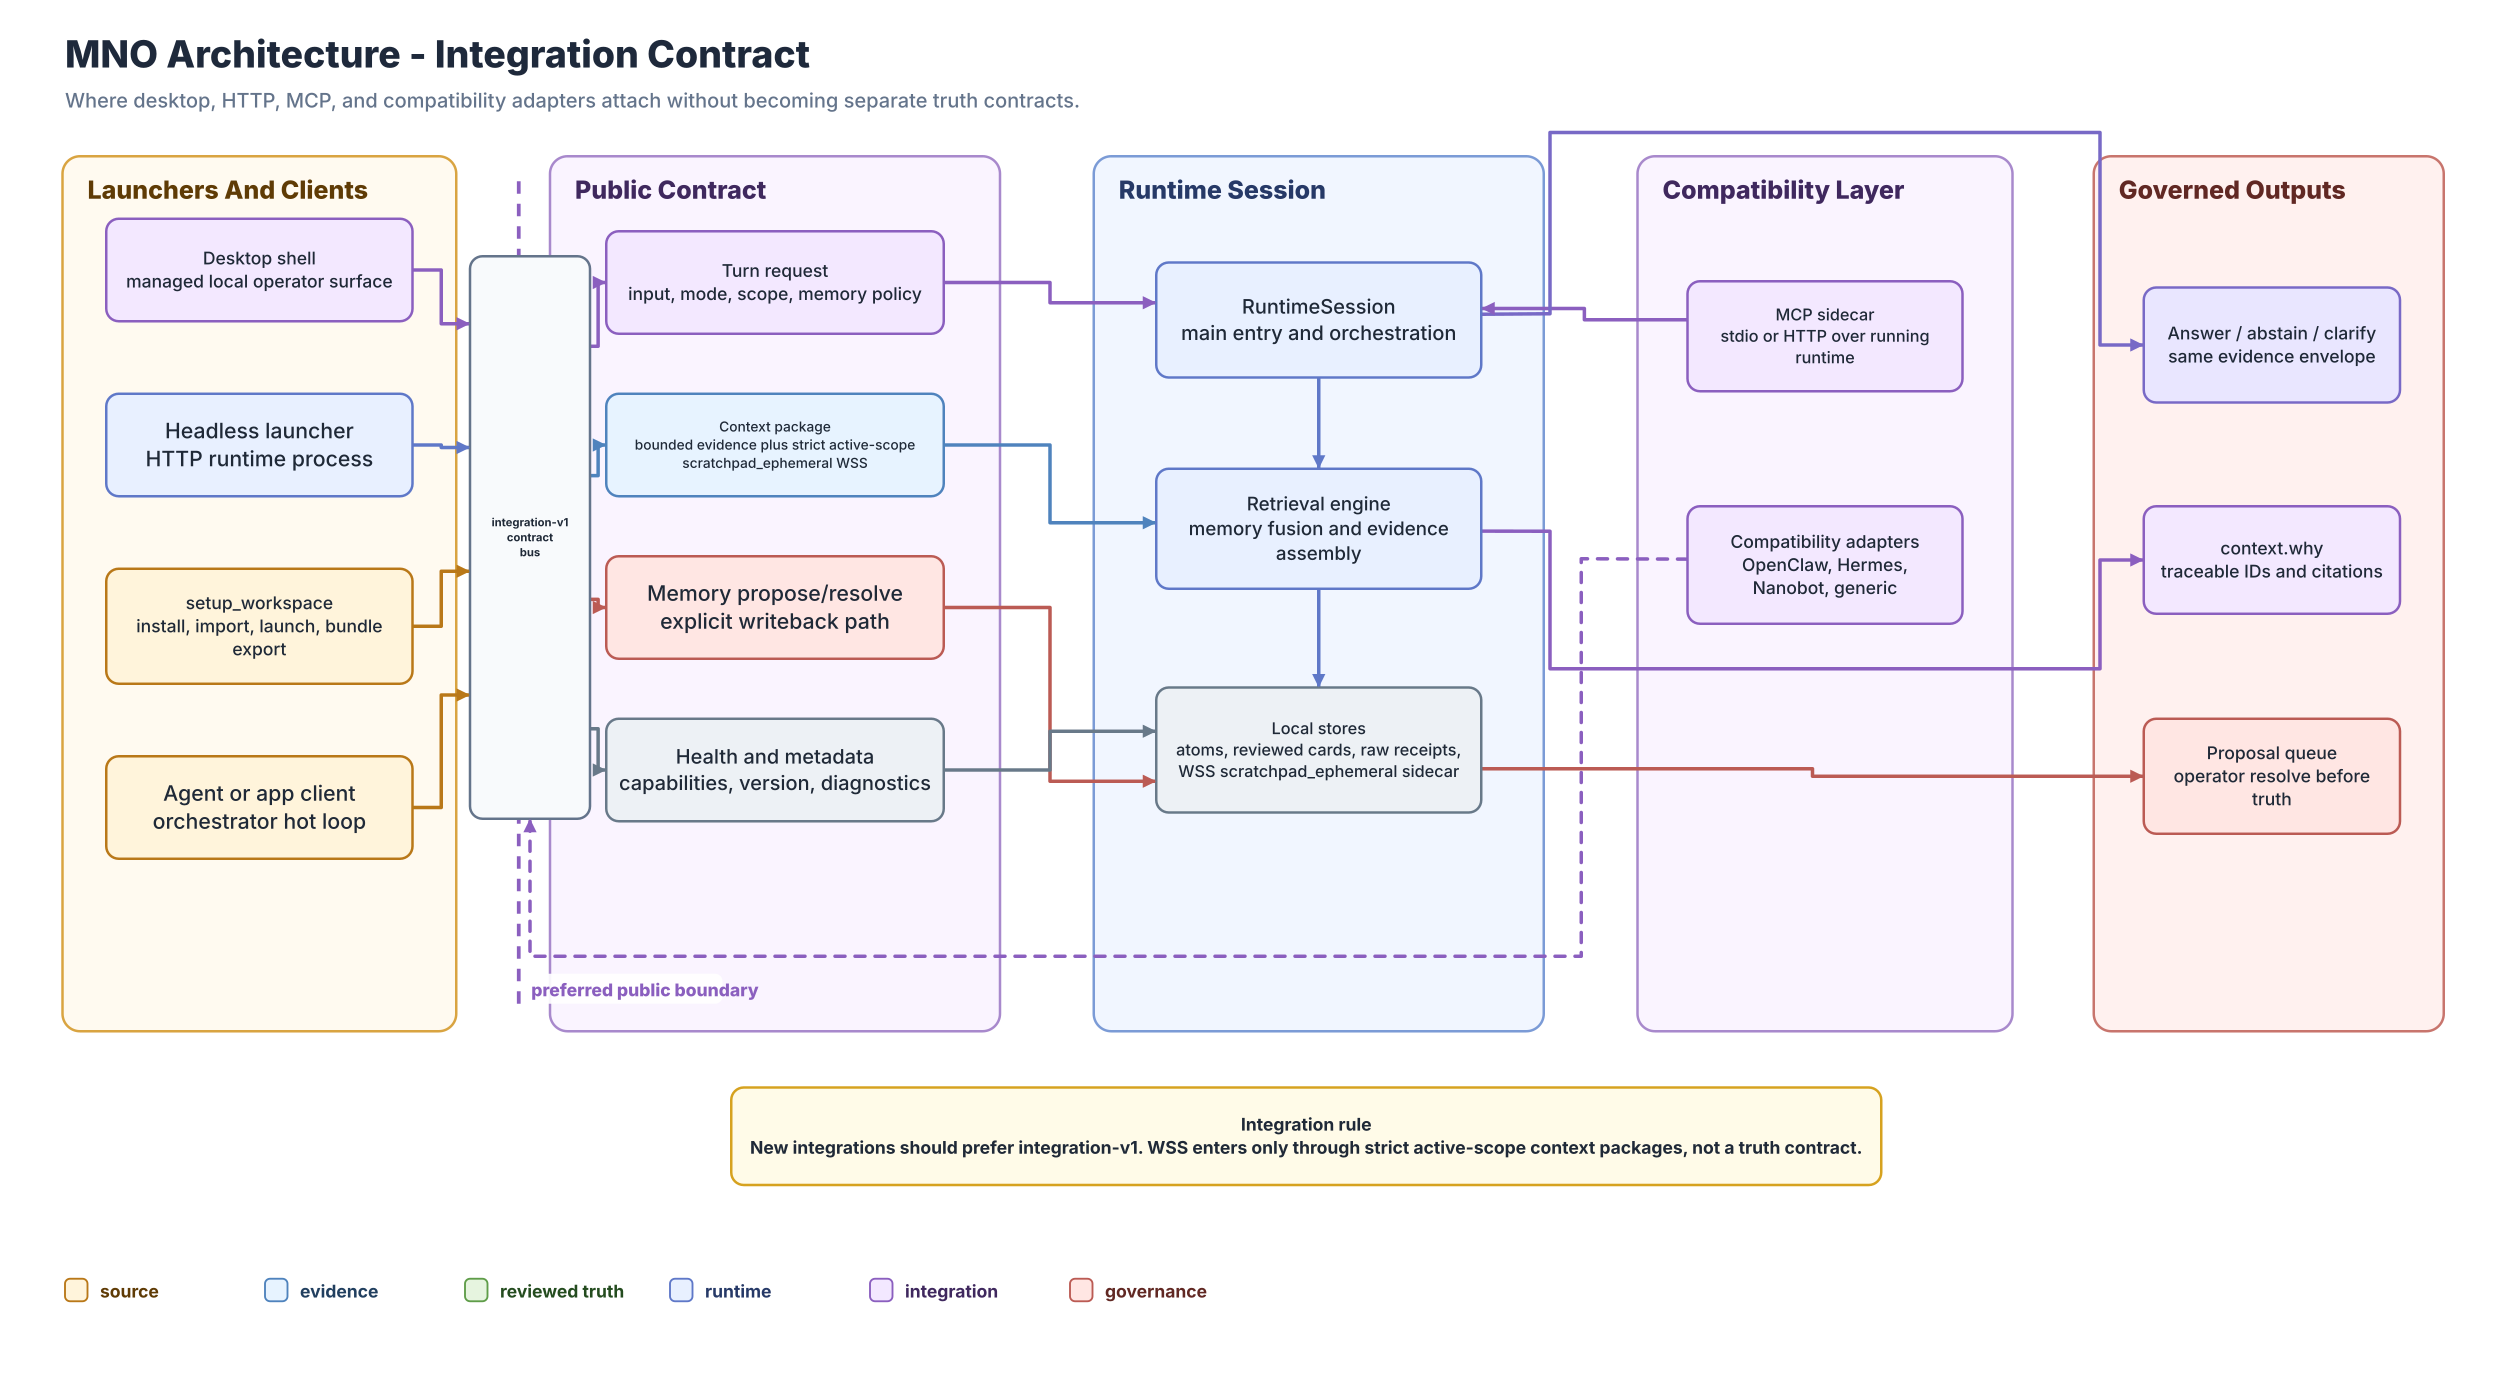
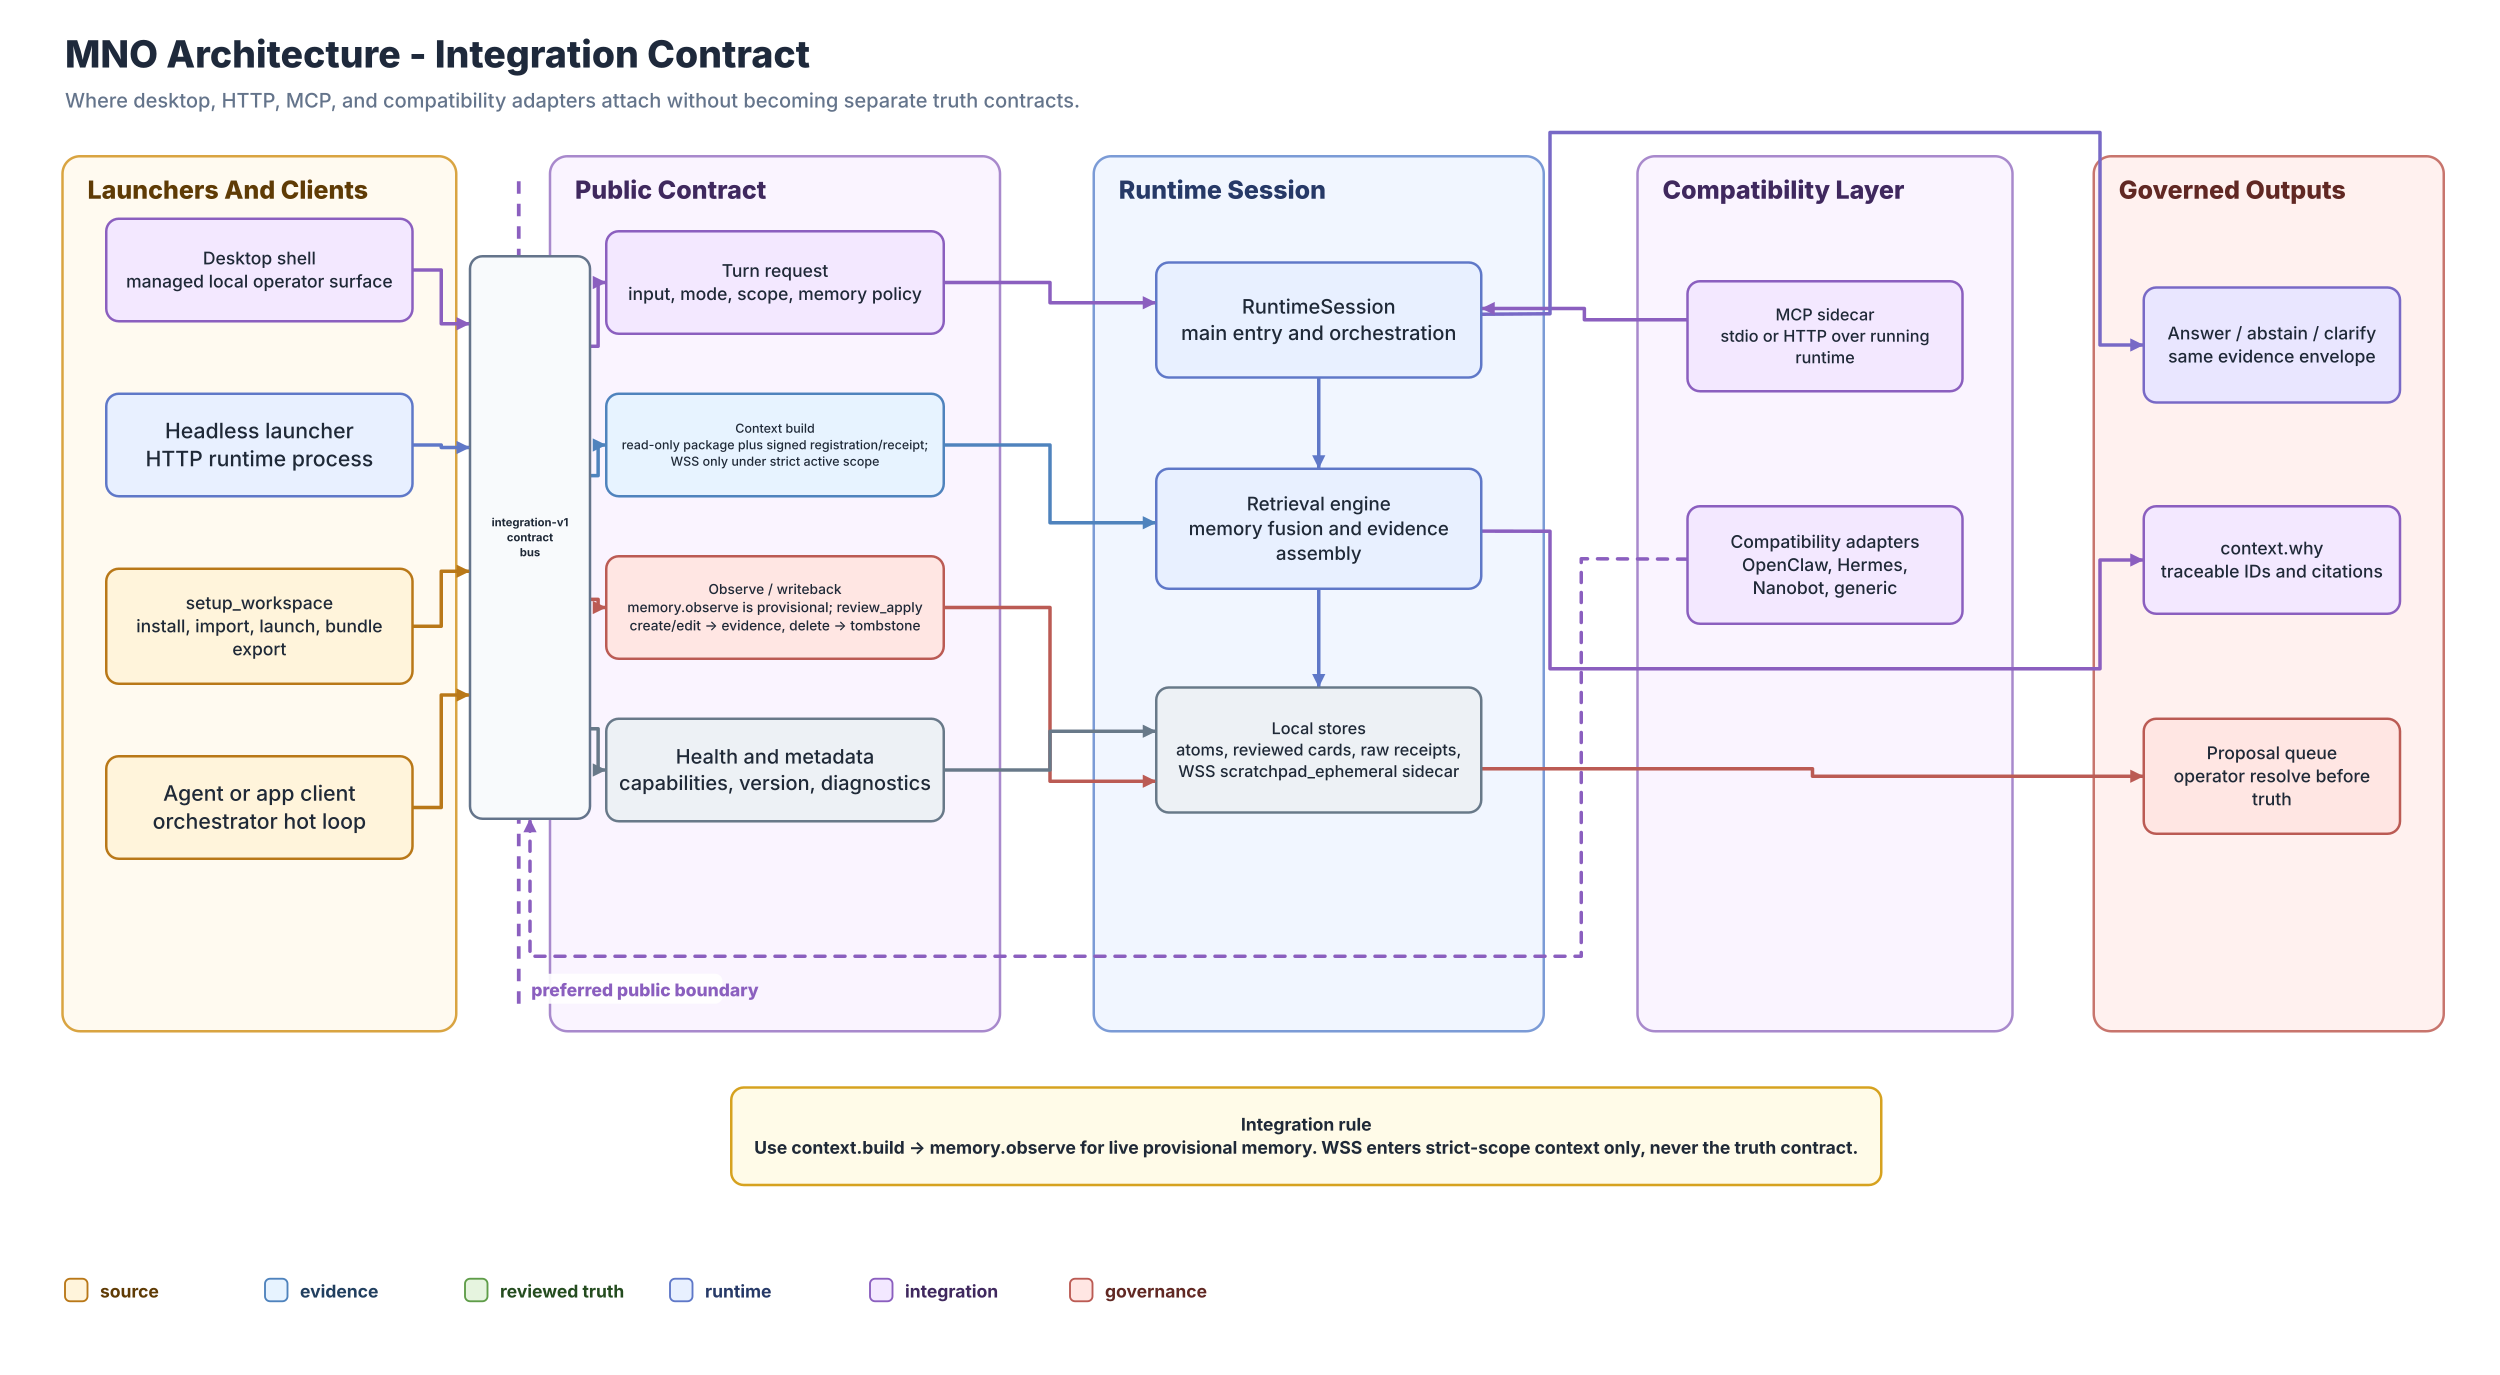
<svg xmlns="http://www.w3.org/2000/svg" width="2000" height="1100" viewBox="0 0 2000 1100" role="img" aria-label="MNO Architecture - Integration Contract">
  <rect width="100%" height="100%" fill="#ffffff" />
  <text x="52" y="54" font-family="Segoe UI, Inter, Arial, sans-serif" font-size="30" font-weight="800" fill="#1e293b">MNO Architecture - Integration Contract</text>
  <text x="52" y="86" font-family="Segoe UI, Inter, Arial, sans-serif" font-size="16" font-weight="500" fill="#64748b">Where desktop, HTTP, MCP, and compatibility adapters attach without becoming separate truth contracts.</text>
  <rect x="50" y="125" width="315" height="700" rx="14" fill="#fffaf0" stroke="#d9a441" stroke-width="2" />
  <text x="70.0" y="159.0" font-family="Segoe UI, Inter, Arial, sans-serif" font-size="20" font-weight="800" fill="#5f3b05">Launchers And Clients</text>
  <rect x="440" y="125" width="360" height="700" rx="14" fill="#faf4ff" stroke="#a889cc" stroke-width="2" />
  <text x="460.0" y="159.0" font-family="Segoe UI, Inter, Arial, sans-serif" font-size="20" font-weight="800" fill="#3f285e">Public Contract</text>
  <rect x="875" y="125" width="360" height="700" rx="14" fill="#f1f6ff" stroke="#7b9bd6" stroke-width="2" />
  <text x="895.0" y="159.0" font-family="Segoe UI, Inter, Arial, sans-serif" font-size="20" font-weight="800" fill="#263967">Runtime Session</text>
  <rect x="1310" y="125" width="300" height="700" rx="14" fill="#faf4ff" stroke="#a889cc" stroke-width="2" />
  <text x="1330.0" y="159.0" font-family="Segoe UI, Inter, Arial, sans-serif" font-size="20" font-weight="800" fill="#3f285e">Compatibility Layer</text>
  <rect x="1675" y="125" width="280" height="700" rx="14" fill="#fff1ef" stroke="#c8756d" stroke-width="2" />
  <text x="1695.0" y="159.0" font-family="Segoe UI, Inter, Arial, sans-serif" font-size="20" font-weight="800" fill="#612823">Governed Outputs</text>
  <line x1="415.0" y1="145.0" x2="415.0" y2="805.0" stroke="#8b5fbf" stroke-width="3" stroke-dasharray="10 8" />
  <rect x="420.0" y="779.0" width="158" height="24" rx="6" fill="#ffffff" fill-opacity="0.92" />
  <text x="425.0" y="797.0" font-family="Segoe UI, Inter, Arial, sans-serif" font-size="14" font-weight="800" fill="#8b5fbf">preferred public boundary</text>
  <polyline points="330.0,216.0 353.0,216.0 353.0,259.0 376.0,259.0" fill="none" stroke="#8b5fbf" stroke-width="2.8" stroke-linecap="round" stroke-linejoin="round" />
  <polyline points="330.0,356.0 353.0,356.0 353.0,358.0 376.0,358.0" fill="none" stroke="#5f78c8" stroke-width="2.8" stroke-linecap="round" stroke-linejoin="round" />
  <polyline points="330.0,501.0 353.0,501.0 353.0,457.0 376.0,457.0" fill="none" stroke="#b97818" stroke-width="2.8" stroke-linecap="round" stroke-linejoin="round" />
  <polyline points="330.0,646.0 353.0,646.0 353.0,556.0 376.0,556.0" fill="none" stroke="#b97818" stroke-width="2.8" stroke-linecap="round" stroke-linejoin="round" />
  <polyline points="472.0,277.0 478.5,277.0 478.5,226.0 485.0,226.0" fill="none" stroke="#8b5fbf" stroke-width="2.8" stroke-linecap="round" stroke-linejoin="round" />
  <polyline points="472.0,380.5 478.5,380.5 478.5,356.0 485.0,356.0" fill="none" stroke="#4f83bd" stroke-width="2.8" stroke-linecap="round" stroke-linejoin="round" />
  <polyline points="472.0,479.5 478.5,479.5 478.5,486.0 485.0,486.0" fill="none" stroke="#bb5b54" stroke-width="2.8" stroke-linecap="round" stroke-linejoin="round" />
  <polyline points="472.0,583.0 478.5,583.0 478.5,616.0 485.0,616.0" fill="none" stroke="#687989" stroke-width="2.8" stroke-linecap="round" stroke-linejoin="round" />
  <polyline points="755.0,226.0 840.0,226.0 840.0,242.2 925.0,242.2" fill="none" stroke="#8b5fbf" stroke-width="2.8" stroke-linecap="round" stroke-linejoin="round" />
  <polyline points="755.0,356.0 840.0,356.0 840.0,418.2 925.0,418.2" fill="none" stroke="#4f83bd" stroke-width="2.8" stroke-linecap="round" stroke-linejoin="round" />
  <polyline points="755.0,486.0 840.0,486.0 840.0,625.0 925.0,625.0" fill="none" stroke="#bb5b54" stroke-width="2.8" stroke-linecap="round" stroke-linejoin="round" />
  <polyline points="755.0,616.0 840.0,616.0 840.0,585.0 925.0,585.0" fill="none" stroke="#687989" stroke-width="2.8" stroke-linecap="round" stroke-linejoin="round" />
  <polyline points="1055.0,302.0 1055.0,375.0" fill="none" stroke="#5f78c8" stroke-width="2.8" stroke-linecap="round" stroke-linejoin="round" />
  <polyline points="1055.0,471.0 1055.0,550.0" fill="none" stroke="#5f78c8" stroke-width="2.8" stroke-linecap="round" stroke-linejoin="round" />
  <polyline points="1350.0,255.8 1267.5,255.8 1267.5,246.8 1185.0,246.8" fill="none" stroke="#8b5fbf" stroke-width="2.8" stroke-linecap="round" stroke-linejoin="round" />
  <polyline points="1350.0,447.3 1265.0,447.0 1265.0,765.0 424.0,765.0 424.0,655.0" fill="none" stroke="#8b5fbf" stroke-width="2.8" stroke-linecap="round" stroke-linejoin="round" stroke-dasharray="8 8" />
  <polyline points="1185.0,251.4 1240.0,251.0 1240.0,106.0 1680.0,106.0 1680.0,276.0 1715.0,276.0" fill="none" stroke="#7869c6" stroke-width="2.8" stroke-linecap="round" stroke-linejoin="round" />
  <polyline points="1185.0,424.9 1240.0,425.0 1240.0,535.0 1680.0,535.0 1680.0,448.0 1715.0,448.0" fill="none" stroke="#8b5fbf" stroke-width="2.8" stroke-linecap="round" stroke-linejoin="round" />
  <polyline points="1185.0,615.0 1450.0,615.0 1450.0,621.0 1715.0,621.0" fill="none" stroke="#bb5b54" stroke-width="2.8" stroke-linecap="round" stroke-linejoin="round" />
  <rect x="85" y="175" width="245" height="82" rx="10" fill="#f3e8ff" stroke="#8b5fbf" stroke-width="2" />
  <g class="node-label">
    <text x="207.5" y="211.5" text-anchor="middle" font-family="Segoe UI, Inter, Arial, sans-serif" font-size="14" font-weight="500" fill="#1f2937">Desktop shell</text>
    <text x="207.5" y="230.0" text-anchor="middle" font-family="Segoe UI, Inter, Arial, sans-serif" font-size="14" font-weight="500" fill="#1f2937">managed local operator surface</text>
  </g>
  <rect x="85" y="315" width="245" height="82" rx="10" fill="#e8f0ff" stroke="#5f78c8" stroke-width="2" />
  <g class="node-label">
    <text x="207.5" y="350.6" text-anchor="middle" font-family="Segoe UI, Inter, Arial, sans-serif" font-size="17" font-weight="500" fill="#1f2937">Headless launcher</text>
    <text x="207.5" y="373.0" text-anchor="middle" font-family="Segoe UI, Inter, Arial, sans-serif" font-size="17" font-weight="500" fill="#1f2937">HTTP runtime process</text>
  </g>
  <rect x="85" y="455" width="245" height="92" rx="10" fill="#fff4db" stroke="#b97818" stroke-width="2" />
  <g class="node-label">
    <text x="207.5" y="487.3" text-anchor="middle" font-family="Segoe UI, Inter, Arial, sans-serif" font-size="14" font-weight="500" fill="#1f2937">setup_workspace</text>
    <text x="207.5" y="505.8" text-anchor="middle" font-family="Segoe UI, Inter, Arial, sans-serif" font-size="14" font-weight="500" fill="#1f2937">install, import, launch, bundle</text>
    <text x="207.5" y="524.2" text-anchor="middle" font-family="Segoe UI, Inter, Arial, sans-serif" font-size="14" font-weight="500" fill="#1f2937">export</text>
  </g>
  <rect x="85" y="605" width="245" height="82" rx="10" fill="#fff4db" stroke="#b97818" stroke-width="2" />
  <g class="node-label">
    <text x="207.5" y="640.6" text-anchor="middle" font-family="Segoe UI, Inter, Arial, sans-serif" font-size="17" font-weight="500" fill="#1f2937">Agent or app client</text>
    <text x="207.5" y="663.0" text-anchor="middle" font-family="Segoe UI, Inter, Arial, sans-serif" font-size="17" font-weight="500" fill="#1f2937">orchestrator hot loop</text>
  </g>
  <rect x="376" y="205" width="96" height="450" rx="10" fill="#f8fafc" stroke="#64748b" stroke-width="2" />
  <g class="node-label">
    <text x="424.0" y="421.0" text-anchor="middle" font-family="Segoe UI, Inter, Arial, sans-serif" font-size="9" font-weight="700" fill="#1f2937">integration-v1</text>
    <text x="424.0" y="433.0" text-anchor="middle" font-family="Segoe UI, Inter, Arial, sans-serif" font-size="9" font-weight="700" fill="#1f2937">contract</text>
    <text x="424.0" y="445.0" text-anchor="middle" font-family="Segoe UI, Inter, Arial, sans-serif" font-size="9" font-weight="700" fill="#1f2937">bus</text>
  </g>
  <rect x="485" y="185" width="270" height="82" rx="10" fill="#f3e8ff" stroke="#8b5fbf" stroke-width="2" />
  <g class="node-label">
    <text x="620.0" y="221.5" text-anchor="middle" font-family="Segoe UI, Inter, Arial, sans-serif" font-size="14" font-weight="500" fill="#1f2937">Turn request</text>
    <text x="620.0" y="240.0" text-anchor="middle" font-family="Segoe UI, Inter, Arial, sans-serif" font-size="14" font-weight="500" fill="#1f2937">input, mode, scope, memory policy</text>
  </g>
  <rect x="485" y="315" width="270" height="82" rx="10" fill="#e7f3ff" stroke="#4f83bd" stroke-width="2" />
  <g class="node-label">
-     <text x="620.0" y="345.2" text-anchor="middle" font-family="Segoe UI, Inter, Arial, sans-serif" font-size="11" font-weight="500" fill="#1f2937">Context package</text>
-     <text x="620.0" y="359.7" text-anchor="middle" font-family="Segoe UI, Inter, Arial, sans-serif" font-size="11" font-weight="500" fill="#1f2937">bounded evidence plus strict active-scope</text>
-     <text x="620.0" y="374.3" text-anchor="middle" font-family="Segoe UI, Inter, Arial, sans-serif" font-size="11" font-weight="500" fill="#1f2937">scratchpad_ephemeral WSS</text>
+     <text x="620.0" y="346.2" text-anchor="middle" font-family="Segoe UI, Inter, Arial, sans-serif" font-size="10" font-weight="500" fill="#1f2937">Context build</text>
+     <text x="620.0" y="359.4" text-anchor="middle" font-family="Segoe UI, Inter, Arial, sans-serif" font-size="10" font-weight="500" fill="#1f2937">read-only package plus signed registration/receipt;</text>
+     <text x="620.0" y="372.6" text-anchor="middle" font-family="Segoe UI, Inter, Arial, sans-serif" font-size="10" font-weight="500" fill="#1f2937">WSS only under strict active scope</text>
  </g>
  <rect x="485" y="445" width="270" height="82" rx="10" fill="#ffe6e3" stroke="#bb5b54" stroke-width="2" />
  <g class="node-label">
-     <text x="620.0" y="480.6" text-anchor="middle" font-family="Segoe UI, Inter, Arial, sans-serif" font-size="17" font-weight="500" fill="#1f2937">Memory propose/resolve</text>
-     <text x="620.0" y="503.0" text-anchor="middle" font-family="Segoe UI, Inter, Arial, sans-serif" font-size="17" font-weight="500" fill="#1f2937">explicit writeback path</text>
+     <text x="620.0" y="475.2" text-anchor="middle" font-family="Segoe UI, Inter, Arial, sans-serif" font-size="11" font-weight="500" fill="#1f2937">Observe / writeback</text>
+     <text x="620.0" y="489.7" text-anchor="middle" font-family="Segoe UI, Inter, Arial, sans-serif" font-size="11" font-weight="500" fill="#1f2937">memory.observe is provisional; review_apply</text>
+     <text x="620.0" y="504.3" text-anchor="middle" font-family="Segoe UI, Inter, Arial, sans-serif" font-size="11" font-weight="500" fill="#1f2937">create/edit → evidence, delete → tombstone</text>
  </g>
  <rect x="485" y="575" width="270" height="82" rx="10" fill="#edf1f5" stroke="#687989" stroke-width="2" />
  <g class="node-label">
    <text x="620.0" y="610.9" text-anchor="middle" font-family="Segoe UI, Inter, Arial, sans-serif" font-size="16" font-weight="500" fill="#1f2937">Health and metadata</text>
    <text x="620.0" y="632.0" text-anchor="middle" font-family="Segoe UI, Inter, Arial, sans-serif" font-size="16" font-weight="500" fill="#1f2937">capabilities, version, diagnostics</text>
  </g>
  <rect x="925" y="210" width="260" height="92" rx="10" fill="#e8f0ff" stroke="#5f78c8" stroke-width="2" />
  <g class="node-label">
    <text x="1055.0" y="250.9" text-anchor="middle" font-family="Segoe UI, Inter, Arial, sans-serif" font-size="16" font-weight="500" fill="#1f2937">RuntimeSession</text>
    <text x="1055.0" y="272.0" text-anchor="middle" font-family="Segoe UI, Inter, Arial, sans-serif" font-size="16" font-weight="500" fill="#1f2937">main entry and orchestration</text>
  </g>
  <rect x="925" y="375" width="260" height="96" rx="10" fill="#e8f0ff" stroke="#5f78c8" stroke-width="2" />
  <g class="node-label">
    <text x="1055.0" y="408.3" text-anchor="middle" font-family="Segoe UI, Inter, Arial, sans-serif" font-size="15" font-weight="500" fill="#1f2937">Retrieval engine</text>
    <text x="1055.0" y="428.1" text-anchor="middle" font-family="Segoe UI, Inter, Arial, sans-serif" font-size="15" font-weight="500" fill="#1f2937">memory fusion and evidence</text>
    <text x="1055.0" y="447.9" text-anchor="middle" font-family="Segoe UI, Inter, Arial, sans-serif" font-size="15" font-weight="500" fill="#1f2937">assembly</text>
  </g>
  <rect x="925" y="550" width="260" height="100" rx="10" fill="#edf1f5" stroke="#687989" stroke-width="2" />
  <g class="node-label">
    <text x="1055.0" y="587.3" text-anchor="middle" font-family="Segoe UI, Inter, Arial, sans-serif" font-size="13" font-weight="500" fill="#1f2937">Local stores</text>
    <text x="1055.0" y="604.4" text-anchor="middle" font-family="Segoe UI, Inter, Arial, sans-serif" font-size="13" font-weight="500" fill="#1f2937">atoms, reviewed cards, raw receipts,</text>
    <text x="1055.0" y="621.6" text-anchor="middle" font-family="Segoe UI, Inter, Arial, sans-serif" font-size="13" font-weight="500" fill="#1f2937">WSS scratchpad_ephemeral sidecar</text>
  </g>
  <rect x="1350" y="225" width="220" height="88" rx="10" fill="#f3e8ff" stroke="#8b5fbf" stroke-width="2" />
  <g class="node-label">
    <text x="1460.0" y="256.3" text-anchor="middle" font-family="Segoe UI, Inter, Arial, sans-serif" font-size="13" font-weight="500" fill="#1f2937">MCP sidecar</text>
    <text x="1460.0" y="273.4" text-anchor="middle" font-family="Segoe UI, Inter, Arial, sans-serif" font-size="13" font-weight="500" fill="#1f2937">stdio or HTTP over running</text>
    <text x="1460.0" y="290.6" text-anchor="middle" font-family="Segoe UI, Inter, Arial, sans-serif" font-size="13" font-weight="500" fill="#1f2937">runtime</text>
  </g>
  <rect x="1350" y="405" width="220" height="94" rx="10" fill="#f3e8ff" stroke="#8b5fbf" stroke-width="2" />
  <g class="node-label">
    <text x="1460.0" y="438.3" text-anchor="middle" font-family="Segoe UI, Inter, Arial, sans-serif" font-size="14" font-weight="500" fill="#1f2937">Compatibility adapters</text>
    <text x="1460.0" y="456.8" text-anchor="middle" font-family="Segoe UI, Inter, Arial, sans-serif" font-size="14" font-weight="500" fill="#1f2937">OpenClaw, Hermes,</text>
    <text x="1460.0" y="475.2" text-anchor="middle" font-family="Segoe UI, Inter, Arial, sans-serif" font-size="14" font-weight="500" fill="#1f2937">Nanobot, generic</text>
  </g>
  <rect x="1715" y="230" width="205" height="92" rx="10" fill="#e9e6ff" stroke="#7869c6" stroke-width="2" />
  <g class="node-label">
    <text x="1817.5" y="271.5" text-anchor="middle" font-family="Segoe UI, Inter, Arial, sans-serif" font-size="14" font-weight="500" fill="#1f2937">Answer / abstain / clarify</text>
    <text x="1817.5" y="290.0" text-anchor="middle" font-family="Segoe UI, Inter, Arial, sans-serif" font-size="14" font-weight="500" fill="#1f2937">same evidence envelope</text>
  </g>
  <rect x="1715" y="405" width="205" height="86" rx="10" fill="#f3e8ff" stroke="#8b5fbf" stroke-width="2" />
  <g class="node-label">
    <text x="1817.5" y="443.5" text-anchor="middle" font-family="Segoe UI, Inter, Arial, sans-serif" font-size="14" font-weight="500" fill="#1f2937">context.why</text>
    <text x="1817.5" y="462.0" text-anchor="middle" font-family="Segoe UI, Inter, Arial, sans-serif" font-size="14" font-weight="500" fill="#1f2937">traceable IDs and citations</text>
  </g>
  <rect x="1715" y="575" width="205" height="92" rx="10" fill="#ffe6e3" stroke="#bb5b54" stroke-width="2" />
  <g class="node-label">
    <text x="1817.5" y="607.3" text-anchor="middle" font-family="Segoe UI, Inter, Arial, sans-serif" font-size="14" font-weight="500" fill="#1f2937">Proposal queue</text>
    <text x="1817.5" y="625.8" text-anchor="middle" font-family="Segoe UI, Inter, Arial, sans-serif" font-size="14" font-weight="500" fill="#1f2937">operator resolve before</text>
    <text x="1817.5" y="644.2" text-anchor="middle" font-family="Segoe UI, Inter, Arial, sans-serif" font-size="14" font-weight="500" fill="#1f2937">truth</text>
  </g>
  <rect x="585" y="870" width="920" height="78" rx="10" fill="#fffbe8" stroke="#d6a21f" stroke-width="2" />
  <g class="node-label">
    <text x="1045.0" y="904.5" text-anchor="middle" font-family="Segoe UI, Inter, Arial, sans-serif" font-size="14" font-weight="700" fill="#1f2937">Integration rule</text>
-     <text x="1045.0" y="923.0" text-anchor="middle" font-family="Segoe UI, Inter, Arial, sans-serif" font-size="14" font-weight="700" fill="#1f2937">New integrations should prefer integration-v1. WSS enters only through strict active-scope context packages, not a truth contract.</text>
+     <text x="1045.0" y="923.0" text-anchor="middle" font-family="Segoe UI, Inter, Arial, sans-serif" font-size="14" font-weight="700" fill="#1f2937">Use context.build → memory.observe for live provisional memory. WSS enters strict-scope context only, never the truth contract.</text>
  </g>
  <polygon points="376.0,259.0 365.2,264.3 365.2,253.7" fill="#8b5fbf" />
  <polygon points="376.0,358.0 365.2,363.3 365.2,352.7" fill="#5f78c8" />
  <polygon points="376.0,457.0 365.2,462.3 365.2,451.7" fill="#b97818" />
  <polygon points="376.0,556.0 365.2,561.3 365.2,550.7" fill="#b97818" />
  <polygon points="485.0,226.0 474.2,231.3 474.2,220.7" fill="#8b5fbf" />
  <polygon points="485.0,356.0 474.2,361.3 474.2,350.7" fill="#4f83bd" />
  <polygon points="485.0,486.0 474.2,491.3 474.2,480.7" fill="#bb5b54" />
  <polygon points="485.0,616.0 474.2,621.3 474.2,610.7" fill="#687989" />
  <polygon points="925.0,242.2 914.2,247.5 914.2,236.9" fill="#8b5fbf" />
  <polygon points="925.0,418.2 914.2,423.5 914.2,412.9" fill="#4f83bd" />
  <polygon points="925.0,625.0 914.2,630.3 914.2,619.7" fill="#bb5b54" />
  <polygon points="925.0,585.0 914.2,590.3 914.2,579.7" fill="#687989" />
  <polygon points="1055.0,375.0 1049.7,364.2 1060.3,364.2" fill="#5f78c8" />
  <polygon points="1055.0,550.0 1049.7,539.2 1060.3,539.2" fill="#5f78c8" />
  <polygon points="1185.0,246.8 1195.8,241.5 1195.8,252.1" fill="#8b5fbf" />
  <polygon points="424.0,655.0 429.3,665.8 418.7,665.8" fill="#8b5fbf" />
  <polygon points="1715.0,276.0 1704.2,281.3 1704.2,270.7" fill="#7869c6" />
  <polygon points="1715.0,448.0 1704.2,453.3 1704.2,442.7" fill="#8b5fbf" />
  <polygon points="1715.0,621.0 1704.2,626.3 1704.2,615.7" fill="#bb5b54" />
  <rect x="52.0" y="1023.0" width="18" height="18" rx="4" fill="#fff4db" stroke="#b97818" stroke-width="1.5" />
  <text x="80.0" y="1038.0" font-family="Segoe UI, Inter, Arial, sans-serif" font-size="14" font-weight="700" fill="#5f3b05">source</text>
  <rect x="212.0" y="1023.0" width="18" height="18" rx="4" fill="#e7f3ff" stroke="#4f83bd" stroke-width="1.5" />
  <text x="240.0" y="1038.0" font-family="Segoe UI, Inter, Arial, sans-serif" font-size="14" font-weight="700" fill="#213f5f">evidence</text>
  <rect x="372.0" y="1023.0" width="18" height="18" rx="4" fill="#e6f4df" stroke="#5f9d49" stroke-width="1.5" />
  <text x="400.0" y="1038.0" font-family="Segoe UI, Inter, Arial, sans-serif" font-size="14" font-weight="700" fill="#244c1f">reviewed truth</text>
  <rect x="536.0" y="1023.0" width="18" height="18" rx="4" fill="#e8f0ff" stroke="#5f78c8" stroke-width="1.5" />
  <text x="564.0" y="1038.0" font-family="Segoe UI, Inter, Arial, sans-serif" font-size="14" font-weight="700" fill="#263967">runtime</text>
  <rect x="696.0" y="1023.0" width="18" height="18" rx="4" fill="#f3e8ff" stroke="#8b5fbf" stroke-width="1.5" />
  <text x="724.0" y="1038.0" font-family="Segoe UI, Inter, Arial, sans-serif" font-size="14" font-weight="700" fill="#3f285e">integration</text>
  <rect x="856.0" y="1023.0" width="18" height="18" rx="4" fill="#ffe6e3" stroke="#bb5b54" stroke-width="1.5" />
  <text x="884.0" y="1038.0" font-family="Segoe UI, Inter, Arial, sans-serif" font-size="14" font-weight="700" fill="#612823">governance</text>
</svg>
